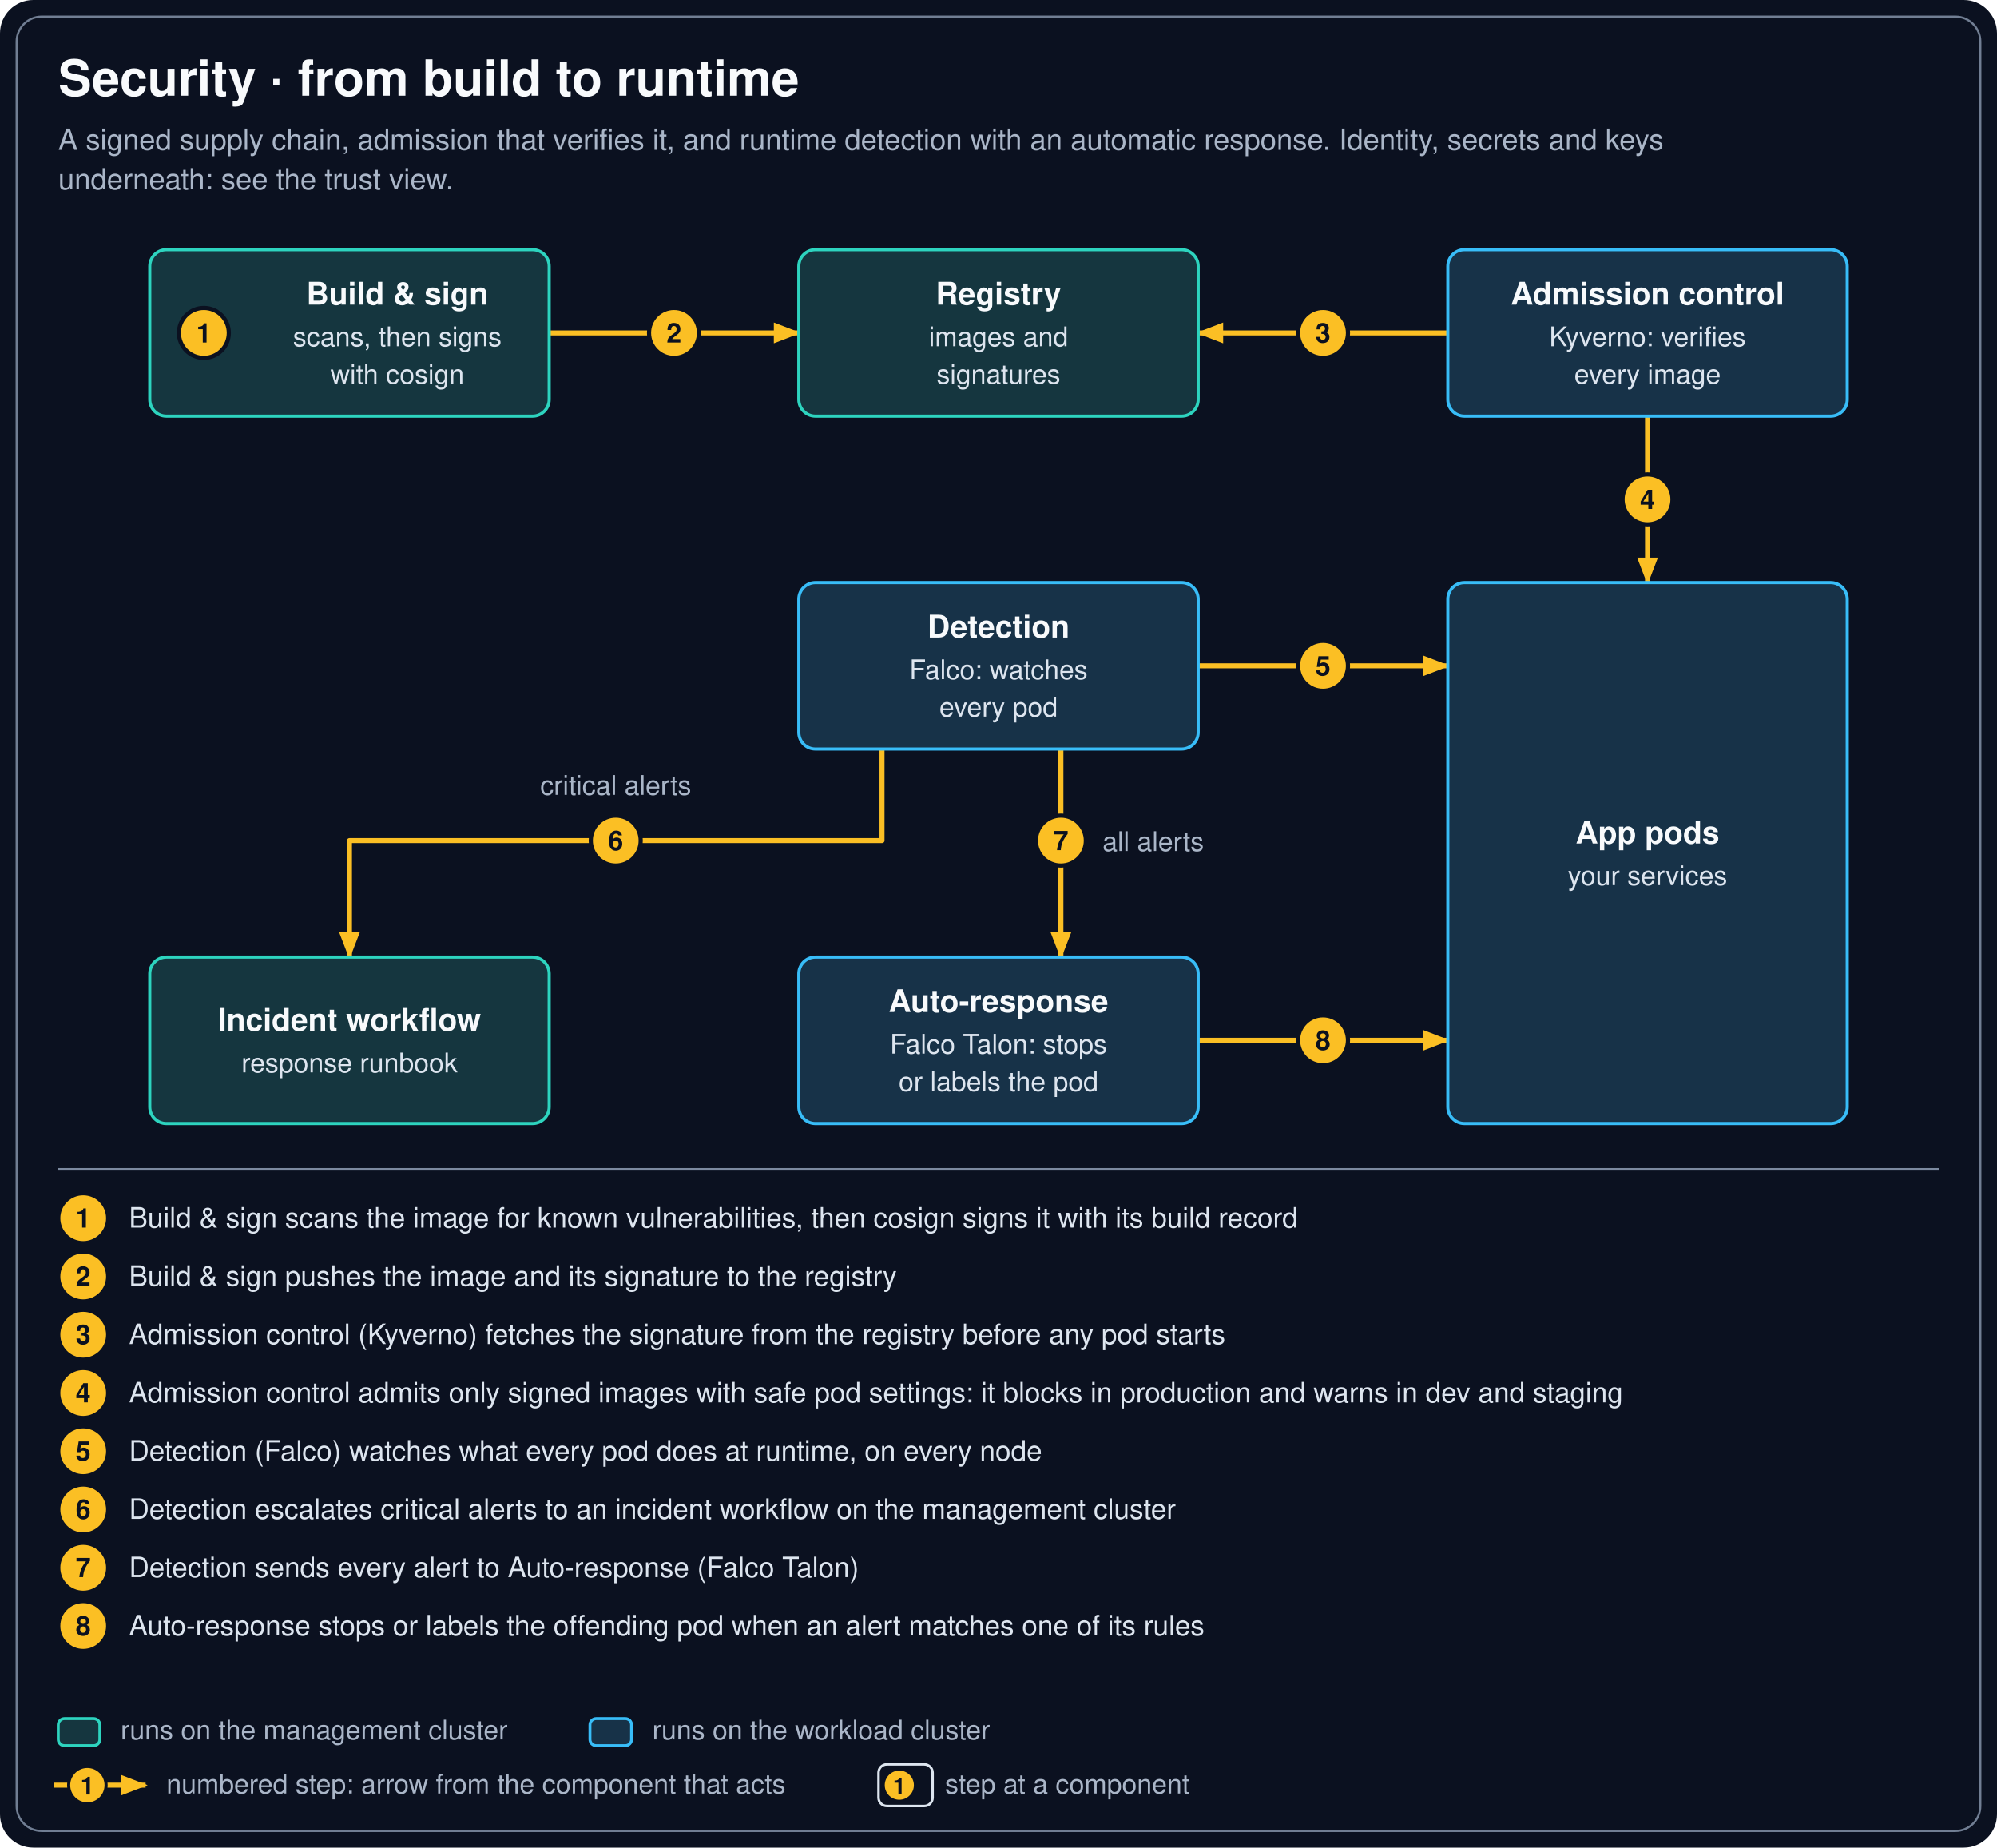
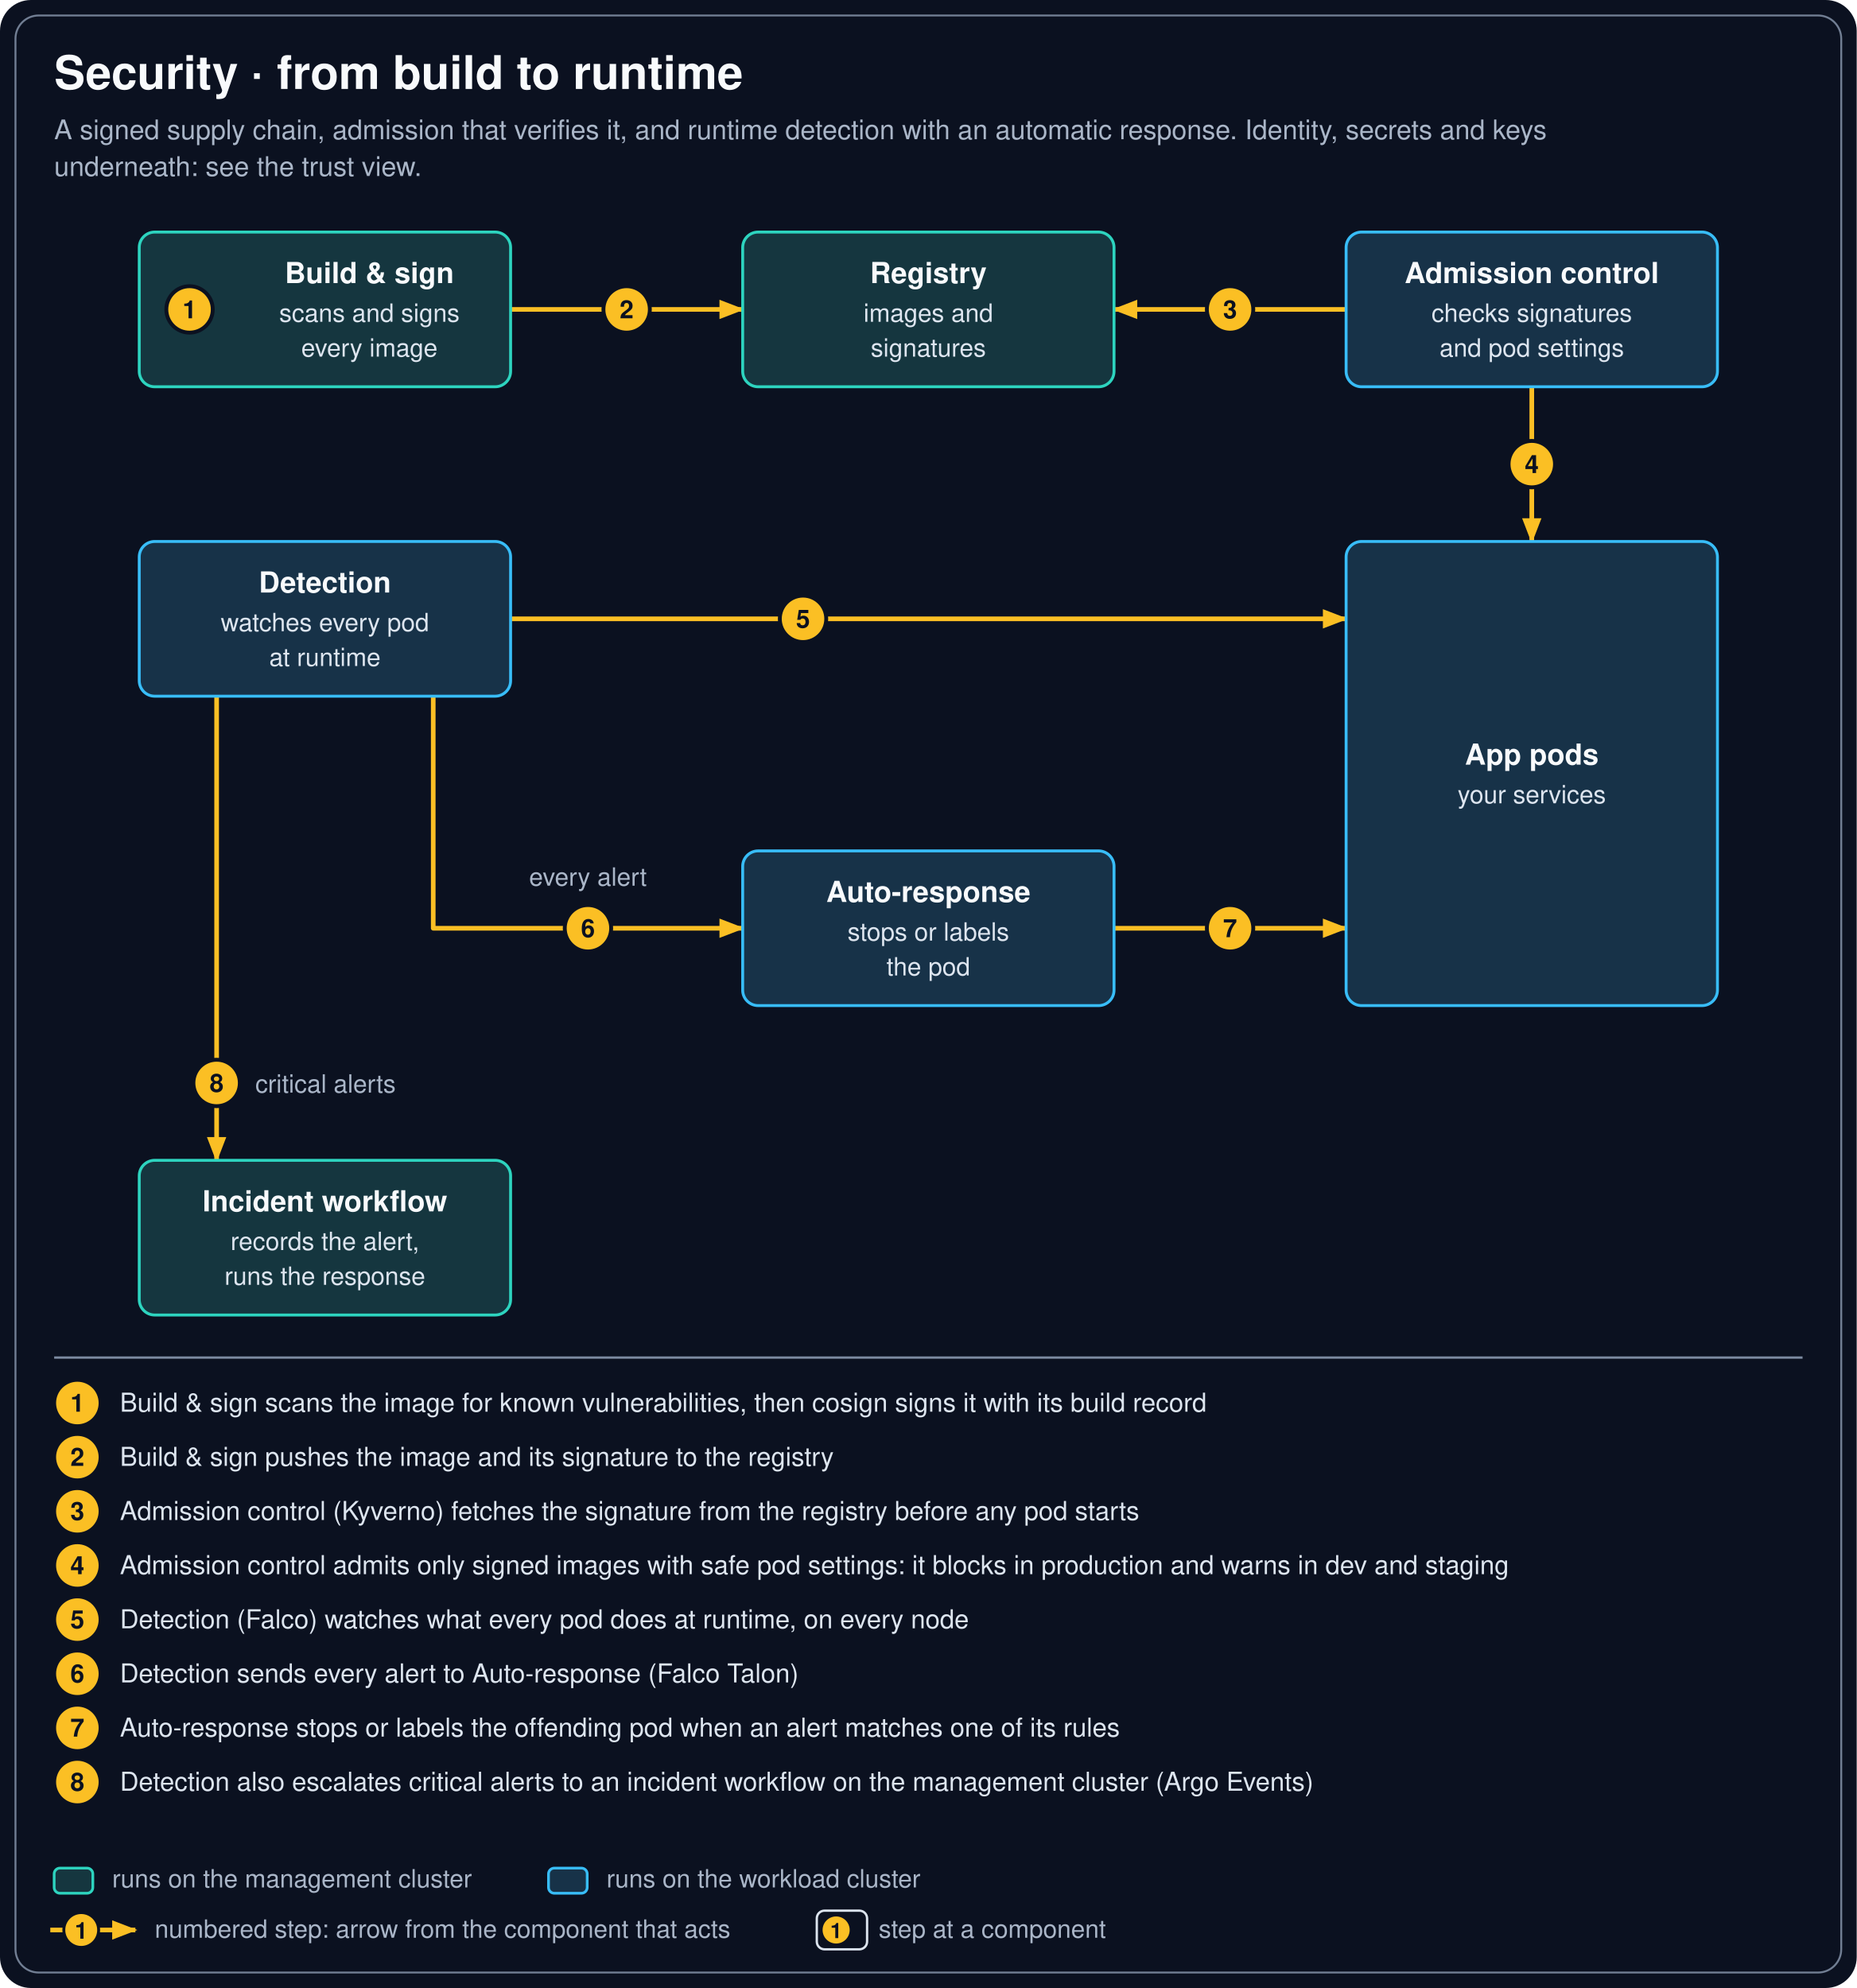
- <svg xmlns="http://www.w3.org/2000/svg" width="960" height="888" viewBox="0 0 960 888" role="img" aria-label="Security · from build to runtime">
+ <svg xmlns="http://www.w3.org/2000/svg" width="960" height="1028" viewBox="0 0 960 1028" role="img" aria-label="Security · from build to runtime">
  <style>.s{font-family:'Segoe UI','Helvetica Neue',Helvetica,Arial,'Liberation Sans',sans-serif}.m{font-family:'JetBrains Mono',SFMono-Regular,Menlo,Consolas,'Liberation Mono',monospace}.fx{fill:none;stroke-width:3.4;stroke-linecap:round;stroke-dasharray:4 10;opacity:0;animation:fxdash .9s linear infinite,fxseq 11.30s linear infinite both}@keyframes fxdash{to{stroke-dashoffset:-14}}@keyframes fxseq{0%{opacity:0}3%{opacity:1}23.4%{opacity:1}28.4%{opacity:0}100%{opacity:0}}@media (prefers-reduced-motion:reduce){.fx{animation:none;opacity:0}}</style>
  <defs>
    <marker id="ahfbbf24" markerWidth="13" markerHeight="10" refX="12" refY="5" orient="auto" markerUnits="userSpaceOnUse">
      <path d="M0,0 L13,5 L0,10 z" fill="#fbbf24" />
    </marker>
    <marker id="asfbbf24" markerWidth="13" markerHeight="10" refX="1" refY="5" orient="auto" markerUnits="userSpaceOnUse">
      <path d="M13,0 L0,5 L13,10 z" fill="#fbbf24" />
    </marker>
  </defs>
-   <rect width="960" height="888" rx="16" fill="#0b1120" />
-   <rect x="8" y="8" width="944" height="872" rx="12" fill="none" stroke="#8b9ab0" stroke-opacity=".8" />
+   <rect width="960" height="1028" rx="16" fill="#0b1120" />
+   <rect x="8" y="8" width="944" height="1012" rx="12" fill="none" stroke="#8b9ab0" stroke-opacity=".8" />
  <path d="M 264.0 160.0 L 384.0 160.0" fill="none" stroke="#fbbf24" stroke-width="2.4" stroke-linejoin="round" marker-end="url(#ahfbbf24)" />
  <path d="M 696.0 160.0 L 576.0 160.0" fill="none" stroke="#fbbf24" stroke-width="2.4" stroke-linejoin="round" marker-end="url(#ahfbbf24)" />
  <path d="M 792.0 200.0 L 792.0 280.0" fill="none" stroke="#fbbf24" stroke-width="2.4" stroke-linejoin="round" marker-end="url(#ahfbbf24)" />
-   <path d="M 576.0 320.0 L 696.0 320.0" fill="none" stroke="#fbbf24" stroke-width="2.4" stroke-linejoin="round" marker-end="url(#ahfbbf24)" />
-   <path d="M 424.0 360.0 L 424.0 404.0 L 168.0 404.0 L 168.0 460.0" fill="none" stroke="#fbbf24" stroke-width="2.4" stroke-linejoin="round" marker-end="url(#ahfbbf24)" />
-   <path d="M 510.0 360.0 L 510.0 460.0" fill="none" stroke="#fbbf24" stroke-width="2.4" stroke-linejoin="round" marker-end="url(#ahfbbf24)" />
-   <path d="M 576.0 500.0 L 696.0 500.0" fill="none" stroke="#fbbf24" stroke-width="2.4" stroke-linejoin="round" marker-end="url(#ahfbbf24)" />
+   <path d="M 264.0 320.0 L 696.0 320.0" fill="none" stroke="#fbbf24" stroke-width="2.4" stroke-linejoin="round" marker-end="url(#ahfbbf24)" />
+   <path d="M 224.0 360.0 L 224.0 480.0 L 384.0 480.0" fill="none" stroke="#fbbf24" stroke-width="2.4" stroke-linejoin="round" marker-end="url(#ahfbbf24)" />
+   <path d="M 576.0 480.0 L 696.0 480.0" fill="none" stroke="#fbbf24" stroke-width="2.4" stroke-linejoin="round" marker-end="url(#ahfbbf24)" />
+   <path d="M 112.0 360.0 L 112.0 600.0" fill="none" stroke="#fbbf24" stroke-width="2.4" stroke-linejoin="round" marker-end="url(#ahfbbf24)" />
  <path class="fx" d="M 264.0 160.0 L 384.0 160.0" stroke="#fde5a7" style="animation-delay:0s,1.10s" />
  <path class="fx" d="M 696.0 160.0 L 576.0 160.0" stroke="#fde5a7" style="animation-delay:0s,2.20s" />
  <path class="fx" d="M 792.0 200.0 L 792.0 280.0" stroke="#fde5a7" style="animation-delay:0s,3.30s" />
-   <path class="fx" d="M 576.0 320.0 L 696.0 320.0" stroke="#fde5a7" style="animation-delay:0s,4.40s" />
-   <path class="fx" d="M 424.0 360.0 L 424.0 404.0 L 168.0 404.0 L 168.0 460.0" stroke="#fde5a7" style="animation-delay:0s,5.50s" />
-   <path class="fx" d="M 510.0 360.0 L 510.0 460.0" stroke="#fde5a7" style="animation-delay:0s,6.60s" />
-   <path class="fx" d="M 576.0 500.0 L 696.0 500.0" stroke="#fde5a7" style="animation-delay:0s,7.70s" />
+   <path class="fx" d="M 264.0 320.0 L 696.0 320.0" stroke="#fde5a7" style="animation-delay:0s,4.40s" />
+   <path class="fx" d="M 224.0 360.0 L 224.0 480.0 L 384.0 480.0" stroke="#fde5a7" style="animation-delay:0s,5.50s" />
+   <path class="fx" d="M 576.0 480.0 L 696.0 480.0" stroke="#fde5a7" style="animation-delay:0s,6.60s" />
+   <path class="fx" d="M 112.0 360.0 L 112.0 600.0" stroke="#fde5a7" style="animation-delay:0s,7.70s" />
  <rect x="72" y="120" width="192" height="80" rx="8" fill="#15363f" stroke="#2dd4bf" stroke-width="1.5" />
  <text class="s" x="191.0" y="146.4" font-size="15" fill="#f8fafc" font-weight="600" text-anchor="middle">Build &amp; sign</text>
-   <text class="s" x="191.0" y="166.4" font-size="13" fill="#dde5ef" text-anchor="middle">scans, then signs</text>
-   <text class="s" x="191.0" y="184.4" font-size="13" fill="#dde5ef" text-anchor="middle">with cosign</text>
+   <text class="s" x="191.0" y="166.4" font-size="13" fill="#dde5ef" text-anchor="middle">scans and signs</text>
+   <text class="s" x="191.0" y="184.4" font-size="13" fill="#dde5ef" text-anchor="middle">every image</text>
  <rect x="384" y="120" width="192" height="80" rx="8" fill="#15363f" stroke="#2dd4bf" stroke-width="1.5" />
  <text class="s" x="480.0" y="146.4" font-size="15" fill="#f8fafc" font-weight="600" text-anchor="middle">Registry</text>
  <text class="s" x="480.0" y="166.4" font-size="13" fill="#dde5ef" text-anchor="middle">images and</text>
  <text class="s" x="480.0" y="184.4" font-size="13" fill="#dde5ef" text-anchor="middle">signatures</text>
  <rect x="696" y="120" width="192" height="80" rx="8" fill="#173248" stroke="#38bdf8" stroke-width="1.5" />
  <text class="s" x="792.0" y="146.4" font-size="15" fill="#f8fafc" font-weight="600" text-anchor="middle">Admission control</text>
-   <text class="s" x="792.0" y="166.4" font-size="13" fill="#dde5ef" text-anchor="middle">Kyverno: verifies</text>
-   <text class="s" x="792.0" y="184.4" font-size="13" fill="#dde5ef" text-anchor="middle">every image</text>
-   <rect x="384" y="280" width="192" height="80" rx="8" fill="#173248" stroke="#38bdf8" stroke-width="1.5" />
-   <text class="s" x="480.0" y="306.4" font-size="15" fill="#f8fafc" font-weight="600" text-anchor="middle">Detection</text>
-   <text class="s" x="480.0" y="326.4" font-size="13" fill="#dde5ef" text-anchor="middle">Falco: watches</text>
-   <text class="s" x="480.0" y="344.4" font-size="13" fill="#dde5ef" text-anchor="middle">every pod</text>
-   <rect x="696" y="280" width="192" height="260" rx="8" fill="#173248" stroke="#38bdf8" stroke-width="1.5" />
-   <text class="s" x="792.0" y="405.4" font-size="15" fill="#f8fafc" font-weight="600" text-anchor="middle">App pods</text>
-   <text class="s" x="792.0" y="425.4" font-size="13" fill="#dde5ef" text-anchor="middle">your services</text>
-   <rect x="72" y="460" width="192" height="80" rx="8" fill="#15363f" stroke="#2dd4bf" stroke-width="1.5" />
-   <text class="s" x="168.0" y="495.4" font-size="15" fill="#f8fafc" font-weight="600" text-anchor="middle">Incident workflow</text>
-   <text class="s" x="168.0" y="515.4" font-size="13" fill="#dde5ef" text-anchor="middle">response runbook</text>
-   <rect x="384" y="460" width="192" height="80" rx="8" fill="#173248" stroke="#38bdf8" stroke-width="1.5" />
-   <text class="s" x="480.0" y="486.4" font-size="15" fill="#f8fafc" font-weight="600" text-anchor="middle">Auto-response</text>
-   <text class="s" x="480.0" y="506.4" font-size="13" fill="#dde5ef" text-anchor="middle">Falco Talon: stops</text>
-   <text class="s" x="480.0" y="524.4" font-size="13" fill="#dde5ef" text-anchor="middle">or labels the pod</text>
+   <text class="s" x="792.0" y="166.4" font-size="13" fill="#dde5ef" text-anchor="middle">checks signatures</text>
+   <text class="s" x="792.0" y="184.4" font-size="13" fill="#dde5ef" text-anchor="middle">and pod settings</text>
+   <rect x="72" y="280" width="192" height="80" rx="8" fill="#173248" stroke="#38bdf8" stroke-width="1.5" />
+   <text class="s" x="168.0" y="306.4" font-size="15" fill="#f8fafc" font-weight="600" text-anchor="middle">Detection</text>
+   <text class="s" x="168.0" y="326.4" font-size="13" fill="#dde5ef" text-anchor="middle">watches every pod</text>
+   <text class="s" x="168.0" y="344.4" font-size="13" fill="#dde5ef" text-anchor="middle">at runtime</text>
+   <rect x="696" y="280" width="192" height="240" rx="8" fill="#173248" stroke="#38bdf8" stroke-width="1.5" />
+   <text class="s" x="792.0" y="395.4" font-size="15" fill="#f8fafc" font-weight="600" text-anchor="middle">App pods</text>
+   <text class="s" x="792.0" y="415.4" font-size="13" fill="#dde5ef" text-anchor="middle">your services</text>
+   <rect x="384" y="440" width="192" height="80" rx="8" fill="#173248" stroke="#38bdf8" stroke-width="1.5" />
+   <text class="s" x="480.0" y="466.4" font-size="15" fill="#f8fafc" font-weight="600" text-anchor="middle">Auto-response</text>
+   <text class="s" x="480.0" y="486.4" font-size="13" fill="#dde5ef" text-anchor="middle">stops or labels</text>
+   <text class="s" x="480.0" y="504.4" font-size="13" fill="#dde5ef" text-anchor="middle">the pod</text>
+   <rect x="72" y="600" width="192" height="80" rx="8" fill="#15363f" stroke="#2dd4bf" stroke-width="1.5" />
+   <text class="s" x="168.0" y="626.4" font-size="15" fill="#f8fafc" font-weight="600" text-anchor="middle">Incident workflow</text>
+   <text class="s" x="168.0" y="646.4" font-size="13" fill="#dde5ef" text-anchor="middle">records the alert,</text>
+   <text class="s" x="168.0" y="664.4" font-size="13" fill="#dde5ef" text-anchor="middle">runs the response</text>
  <text class="s" x="28.0" y="46.0" font-size="24" fill="#f8fafc" font-weight="700">Security · from build to runtime</text>
  <text class="s" x="28.0" y="72.0" font-size="14" fill="#aab6c8">A signed supply chain, admission that verifies it, and runtime detection with an automatic response. Identity, secrets and keys</text>
  <text class="s" x="28.0" y="91.0" font-size="14" fill="#aab6c8">underneath: see the trust view.</text>
  <circle cx="98.0" cy="160.0" r="12" fill="#fbbf24" stroke="#0b1120" stroke-width="2" />
  <text class="s" x="98.0" y="164.6" font-size="13" font-weight="700" fill="#0b1120" text-anchor="middle">1</text>
  <circle cx="324.0" cy="160.0" r="12" fill="#fbbf24" stroke="#0b1120" stroke-width="2" />
  <text class="s" x="324.0" y="164.6" font-size="13" font-weight="700" fill="#0b1120" text-anchor="middle">2</text>
  <circle cx="636.0" cy="160.0" r="12" fill="#fbbf24" stroke="#0b1120" stroke-width="2" />
  <text class="s" x="636.0" y="164.6" font-size="13" font-weight="700" fill="#0b1120" text-anchor="middle">3</text>
  <circle cx="792.0" cy="240.0" r="12" fill="#fbbf24" stroke="#0b1120" stroke-width="2" />
  <text class="s" x="792.0" y="244.6" font-size="13" font-weight="700" fill="#0b1120" text-anchor="middle">4</text>
-   <circle cx="636.0" cy="320.0" r="12" fill="#fbbf24" stroke="#0b1120" stroke-width="2" />
-   <text class="s" x="636.0" y="324.6" font-size="13" font-weight="700" fill="#0b1120" text-anchor="middle">5</text>
-   <rect x="253.7" y="368.0" width="84.6" height="20.0" rx="3" fill="#0b1120" />
-   <text class="s" x="296.0" y="382.0" font-size="13" fill="#aab6c8" text-anchor="middle">critical alerts</text>
-   <circle cx="296.0" cy="404.0" r="12" fill="#fbbf24" stroke="#0b1120" stroke-width="2" />
-   <text class="s" x="296.0" y="408.6" font-size="13" font-weight="700" fill="#0b1120" text-anchor="middle">6</text>
-   <rect x="526.0" y="395.0" width="59.3" height="20.0" rx="3" fill="#0b1120" />
-   <text class="s" x="530.0" y="409.0" font-size="13" fill="#aab6c8">all alerts</text>
-   <circle cx="510.0" cy="404.0" r="12" fill="#fbbf24" stroke="#0b1120" stroke-width="2" />
-   <text class="s" x="510.0" y="408.6" font-size="13" font-weight="700" fill="#0b1120" text-anchor="middle">7</text>
-   <circle cx="636.0" cy="500.0" r="12" fill="#fbbf24" stroke="#0b1120" stroke-width="2" />
-   <text class="s" x="636.0" y="504.6" font-size="13" font-weight="700" fill="#0b1120" text-anchor="middle">8</text>
-   <line x1="28" y1="562" x2="932" y2="562" stroke="#7c8aa0" stroke-width="1.2" />
-   <circle cx="40" cy="585.5" r="11" fill="#fbbf24" />
-   <text class="s" x="40" y="590" font-size="13" font-weight="700" fill="#0b1120" text-anchor="middle">1</text>
-   <text class="s" x="62.0" y="590.0" font-size="13.5" fill="#dde5ef">Build &amp; sign scans the image for known vulnerabilities, then cosign signs it with its build record</text>
-   <circle cx="40" cy="613.5" r="11" fill="#fbbf24" />
-   <text class="s" x="40" y="618" font-size="13" font-weight="700" fill="#0b1120" text-anchor="middle">2</text>
-   <text class="s" x="62.0" y="618.0" font-size="13.5" fill="#dde5ef">Build &amp; sign pushes the image and its signature to the registry</text>
-   <circle cx="40" cy="641.5" r="11" fill="#fbbf24" />
-   <text class="s" x="40" y="646" font-size="13" font-weight="700" fill="#0b1120" text-anchor="middle">3</text>
-   <text class="s" x="62.0" y="646.0" font-size="13.5" fill="#dde5ef">Admission control (Kyverno) fetches the signature from the registry before any pod starts</text>
-   <circle cx="40" cy="669.5" r="11" fill="#fbbf24" />
-   <text class="s" x="40" y="674" font-size="13" font-weight="700" fill="#0b1120" text-anchor="middle">4</text>
-   <text class="s" x="62.0" y="674.0" font-size="13.5" fill="#dde5ef">Admission control admits only signed images with safe pod settings: it blocks in production and warns in dev and staging</text>
-   <circle cx="40" cy="697.5" r="11" fill="#fbbf24" />
-   <text class="s" x="40" y="702" font-size="13" font-weight="700" fill="#0b1120" text-anchor="middle">5</text>
-   <text class="s" x="62.0" y="702.0" font-size="13.5" fill="#dde5ef">Detection (Falco) watches what every pod does at runtime, on every node</text>
+   <circle cx="415.2" cy="320.0" r="12" fill="#fbbf24" stroke="#0b1120" stroke-width="2" />
+   <text class="s" x="415.2" y="324.6" font-size="13" font-weight="700" fill="#0b1120" text-anchor="middle">5</text>
+   <rect x="267.8" y="444.0" width="72.3" height="20.0" rx="3" fill="#0b1120" />
+   <text class="s" x="304.0" y="458.0" font-size="13" fill="#aab6c8" text-anchor="middle">every alert</text>
+   <circle cx="304.0" cy="480.0" r="12" fill="#fbbf24" stroke="#0b1120" stroke-width="2" />
+   <text class="s" x="304.0" y="484.6" font-size="13" font-weight="700" fill="#0b1120" text-anchor="middle">6</text>
+   <circle cx="636.0" cy="480.0" r="12" fill="#fbbf24" stroke="#0b1120" stroke-width="2" />
+   <text class="s" x="636.0" y="484.6" font-size="13" font-weight="700" fill="#0b1120" text-anchor="middle">7</text>
+   <rect x="128.0" y="551.0" width="84.6" height="20.0" rx="3" fill="#0b1120" />
+   <text class="s" x="132.0" y="565.0" font-size="13" fill="#aab6c8">critical alerts</text>
+   <circle cx="112.0" cy="560.0" r="12" fill="#fbbf24" stroke="#0b1120" stroke-width="2" />
+   <text class="s" x="112.0" y="564.6" font-size="13" font-weight="700" fill="#0b1120" text-anchor="middle">8</text>
+   <line x1="28" y1="702" x2="932" y2="702" stroke="#7c8aa0" stroke-width="1.2" />
  <circle cx="40" cy="725.5" r="11" fill="#fbbf24" />
-   <text class="s" x="40" y="730" font-size="13" font-weight="700" fill="#0b1120" text-anchor="middle">6</text>
-   <text class="s" x="62.0" y="730.0" font-size="13.5" fill="#dde5ef">Detection escalates critical alerts to an incident workflow on the management cluster</text>
+   <text class="s" x="40" y="730" font-size="13" font-weight="700" fill="#0b1120" text-anchor="middle">1</text>
+   <text class="s" x="62.0" y="730.0" font-size="13.5" fill="#dde5ef">Build &amp; sign scans the image for known vulnerabilities, then cosign signs it with its build record</text>
  <circle cx="40" cy="753.5" r="11" fill="#fbbf24" />
-   <text class="s" x="40" y="758" font-size="13" font-weight="700" fill="#0b1120" text-anchor="middle">7</text>
-   <text class="s" x="62.0" y="758.0" font-size="13.5" fill="#dde5ef">Detection sends every alert to Auto-response (Falco Talon)</text>
+   <text class="s" x="40" y="758" font-size="13" font-weight="700" fill="#0b1120" text-anchor="middle">2</text>
+   <text class="s" x="62.0" y="758.0" font-size="13.5" fill="#dde5ef">Build &amp; sign pushes the image and its signature to the registry</text>
  <circle cx="40" cy="781.5" r="11" fill="#fbbf24" />
-   <text class="s" x="40" y="786" font-size="13" font-weight="700" fill="#0b1120" text-anchor="middle">8</text>
-   <text class="s" x="62.0" y="786.0" font-size="13.5" fill="#dde5ef">Auto-response stops or labels the offending pod when an alert matches one of its rules</text>
-   <rect x="28" y="826" width="20" height="13" rx="3" fill="#15363f" stroke="#2dd4bf" stroke-width="1.4" />
-   <text class="s" x="58.0" y="836.0" font-size="13" fill="#aab6c8">runs on the management cluster</text>
-   <rect x="283.605" y="826" width="20" height="13" rx="3" fill="#173248" stroke="#38bdf8" stroke-width="1.4" />
-   <text class="s" x="313.6" y="836.0" font-size="13" fill="#aab6c8">runs on the workload cluster</text>
-   <path d="M 26 858 L 70 858" stroke="#fbbf24" stroke-width="2.4" marker-end="url(#ahfbbf24)" />
-   <circle cx="42" cy="858" r="9" fill="#fbbf24" stroke="#0b1120" stroke-width="1.5" />
-   <text class="s" x="42" y="862.5" font-size="12" font-weight="700" fill="#0b1120" text-anchor="middle">1</text>
-   <text class="s" x="80.0" y="862.0" font-size="13" fill="#aab6c8">numbered step: arrow from the component that acts</text>
-   <rect x="422.32" y="848" width="26" height="20" rx="4" fill="none" stroke="#dde5ef" stroke-width="1.2" />
-   <circle cx="432.32" cy="858" r="7" fill="#fbbf24" />
-   <text class="s" x="432.32" y="862.2" font-size="11" font-weight="700" fill="#0b1120" text-anchor="middle">1</text>
-   <text class="s" x="454.3" y="862.0" font-size="13" fill="#aab6c8">step at a component</text>
+   <text class="s" x="40" y="786" font-size="13" font-weight="700" fill="#0b1120" text-anchor="middle">3</text>
+   <text class="s" x="62.0" y="786.0" font-size="13.5" fill="#dde5ef">Admission control (Kyverno) fetches the signature from the registry before any pod starts</text>
+   <circle cx="40" cy="809.5" r="11" fill="#fbbf24" />
+   <text class="s" x="40" y="814" font-size="13" font-weight="700" fill="#0b1120" text-anchor="middle">4</text>
+   <text class="s" x="62.0" y="814.0" font-size="13.5" fill="#dde5ef">Admission control admits only signed images with safe pod settings: it blocks in production and warns in dev and staging</text>
+   <circle cx="40" cy="837.5" r="11" fill="#fbbf24" />
+   <text class="s" x="40" y="842" font-size="13" font-weight="700" fill="#0b1120" text-anchor="middle">5</text>
+   <text class="s" x="62.0" y="842.0" font-size="13.5" fill="#dde5ef">Detection (Falco) watches what every pod does at runtime, on every node</text>
+   <circle cx="40" cy="865.5" r="11" fill="#fbbf24" />
+   <text class="s" x="40" y="870" font-size="13" font-weight="700" fill="#0b1120" text-anchor="middle">6</text>
+   <text class="s" x="62.0" y="870.0" font-size="13.5" fill="#dde5ef">Detection sends every alert to Auto-response (Falco Talon)</text>
+   <circle cx="40" cy="893.5" r="11" fill="#fbbf24" />
+   <text class="s" x="40" y="898" font-size="13" font-weight="700" fill="#0b1120" text-anchor="middle">7</text>
+   <text class="s" x="62.0" y="898.0" font-size="13.5" fill="#dde5ef">Auto-response stops or labels the offending pod when an alert matches one of its rules</text>
+   <circle cx="40" cy="921.5" r="11" fill="#fbbf24" />
+   <text class="s" x="40" y="926" font-size="13" font-weight="700" fill="#0b1120" text-anchor="middle">8</text>
+   <text class="s" x="62.0" y="926.0" font-size="13.5" fill="#dde5ef">Detection also escalates critical alerts to an incident workflow on the management cluster (Argo Events)</text>
+   <rect x="28" y="966" width="20" height="13" rx="3" fill="#15363f" stroke="#2dd4bf" stroke-width="1.4" />
+   <text class="s" x="58.0" y="976.0" font-size="13" fill="#aab6c8">runs on the management cluster</text>
+   <rect x="283.605" y="966" width="20" height="13" rx="3" fill="#173248" stroke="#38bdf8" stroke-width="1.4" />
+   <text class="s" x="313.6" y="976.0" font-size="13" fill="#aab6c8">runs on the workload cluster</text>
+   <path d="M 26 998 L 70 998" stroke="#fbbf24" stroke-width="2.4" marker-end="url(#ahfbbf24)" />
+   <circle cx="42" cy="998" r="9" fill="#fbbf24" stroke="#0b1120" stroke-width="1.5" />
+   <text class="s" x="42" y="1002.5" font-size="12" font-weight="700" fill="#0b1120" text-anchor="middle">1</text>
+   <text class="s" x="80.0" y="1002.0" font-size="13" fill="#aab6c8">numbered step: arrow from the component that acts</text>
+   <rect x="422.32" y="988" width="26" height="20" rx="4" fill="none" stroke="#dde5ef" stroke-width="1.2" />
+   <circle cx="432.32" cy="998" r="7" fill="#fbbf24" />
+   <text class="s" x="432.32" y="1002.2" font-size="11" font-weight="700" fill="#0b1120" text-anchor="middle">1</text>
+   <text class="s" x="454.3" y="1002.0" font-size="13" fill="#aab6c8">step at a component</text>
</svg>
